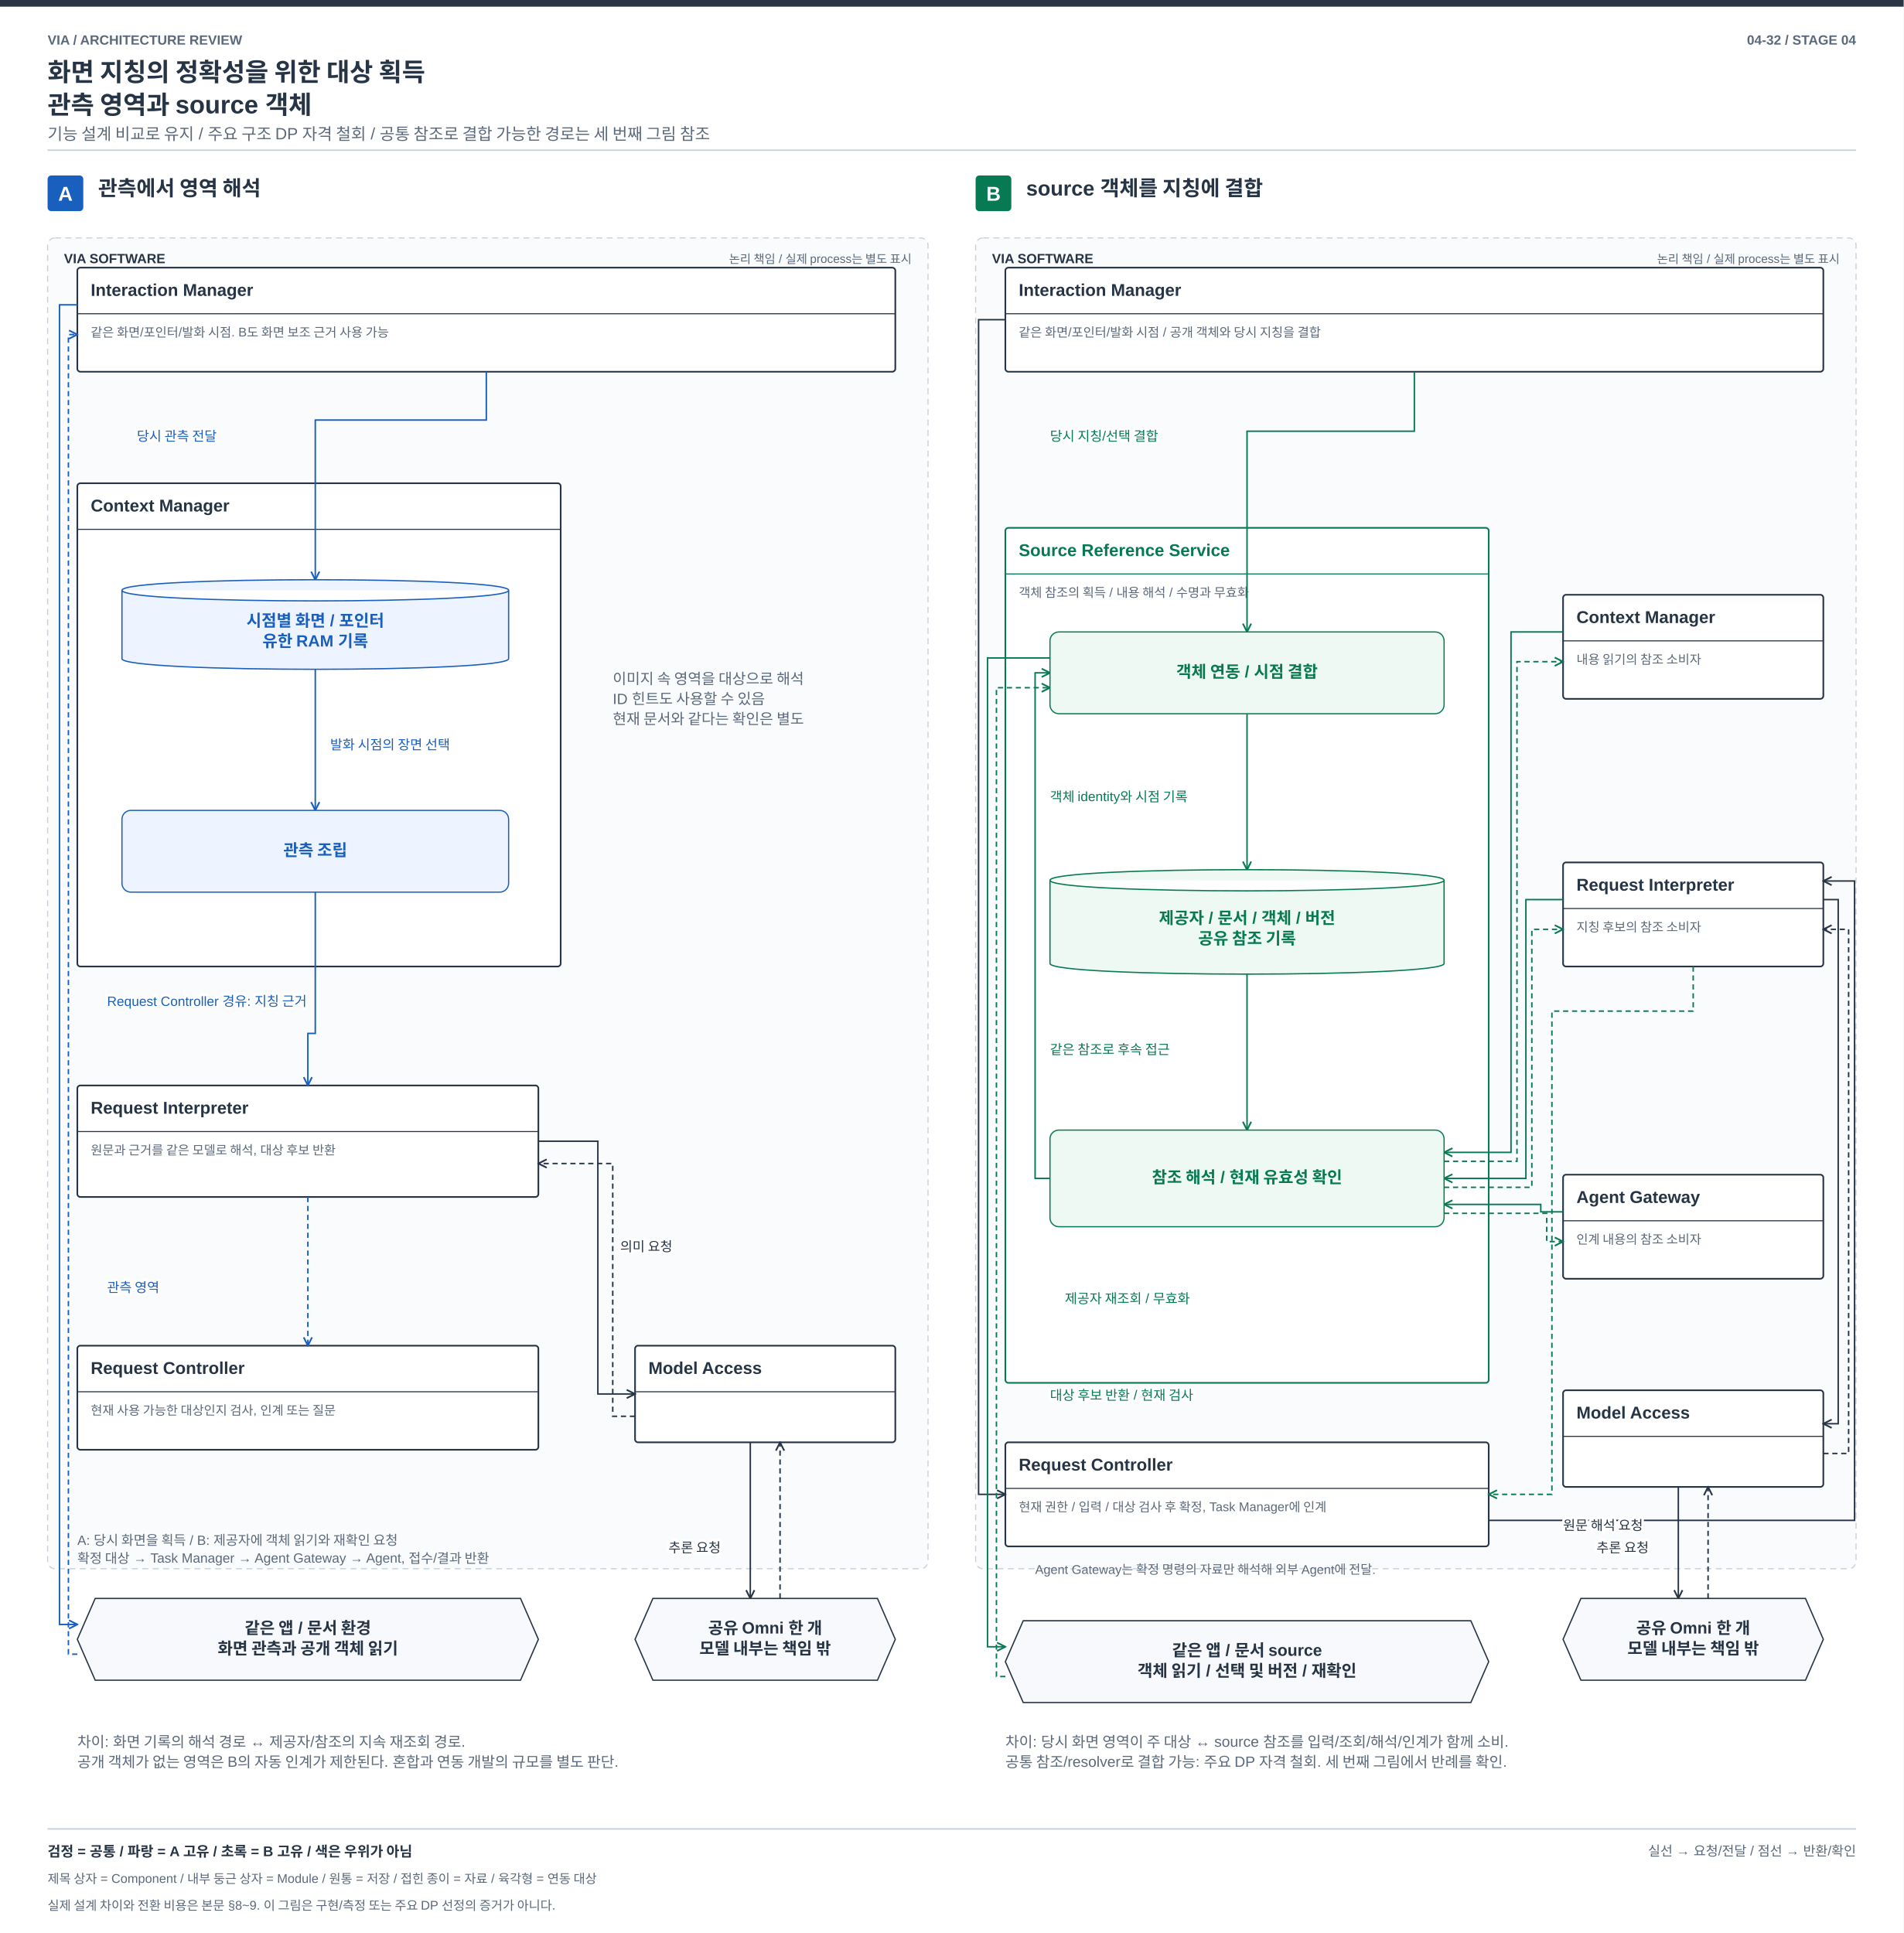
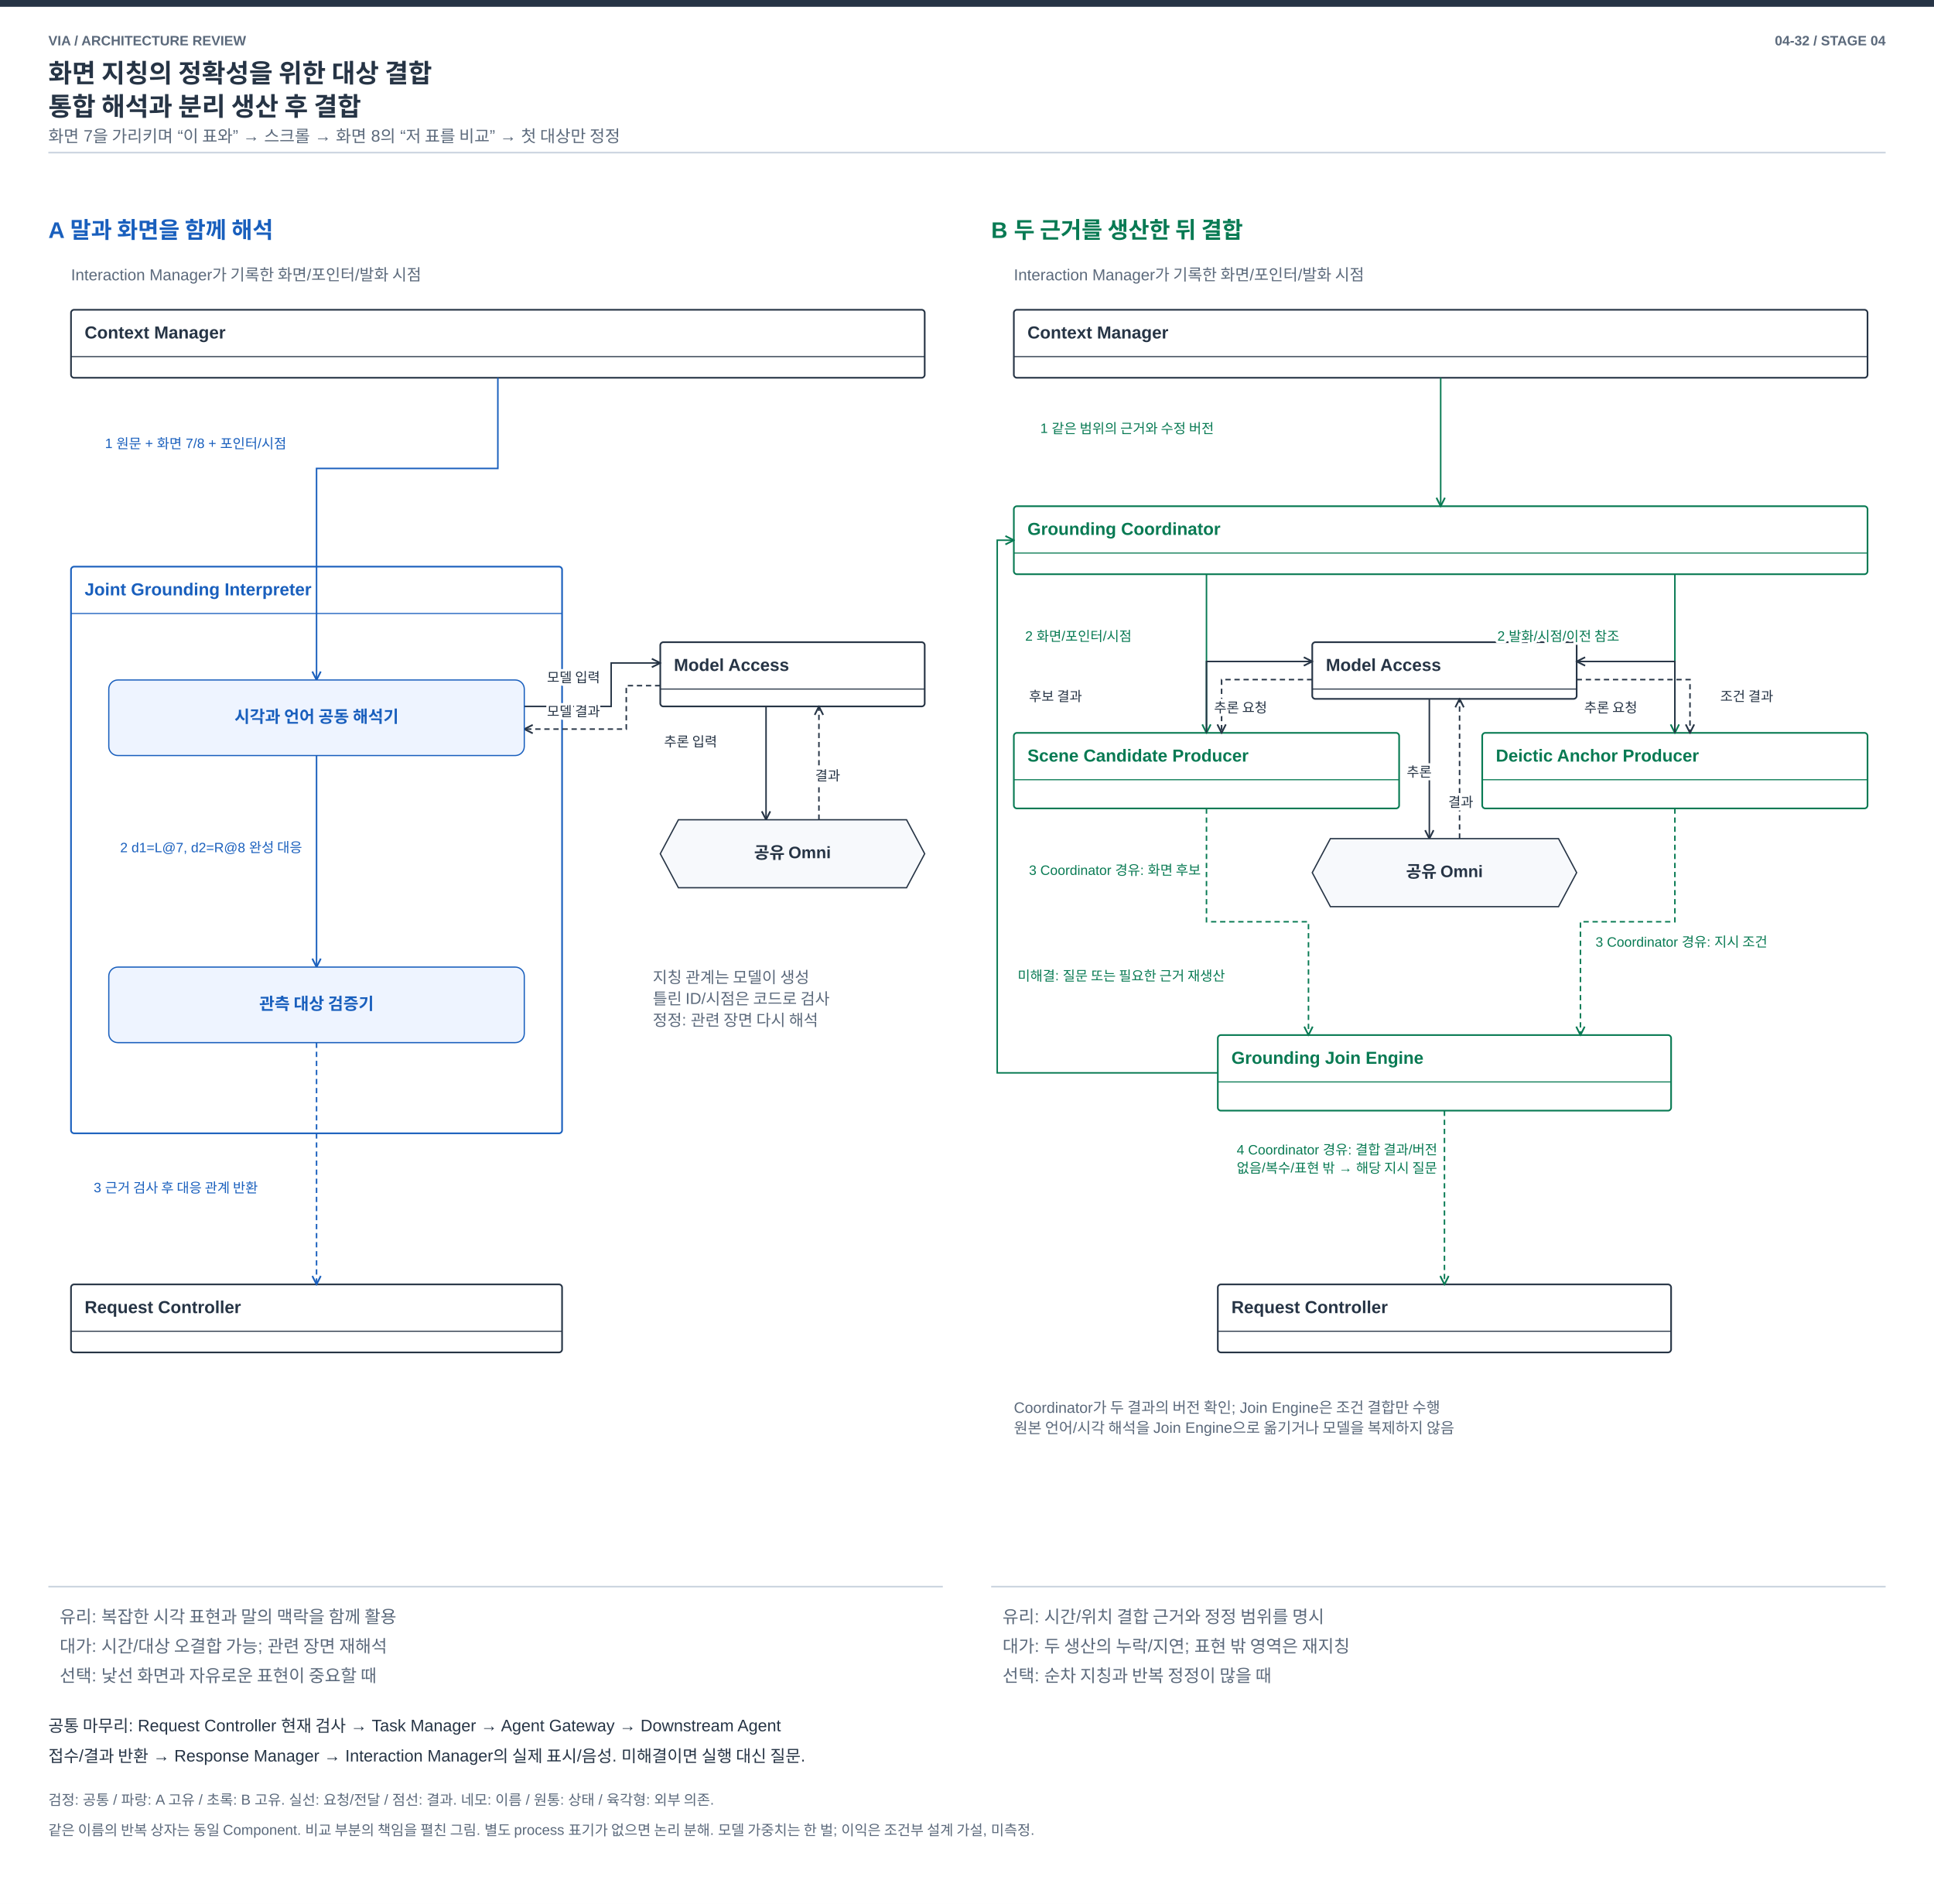
- <svg xmlns="http://www.w3.org/2000/svg" width="2560" height="2600" viewBox="0 0 2560 2600" role="img" aria-labelledby="title">
+ <svg xmlns="http://www.w3.org/2000/svg" width="2560" height="2520" viewBox="0 0 2560 2520" role="img" aria-labelledby="title">
  <defs>
    <marker id="a263445" viewBox="0 0 10 10" refX="9" refY="5" markerWidth="7" markerHeight="7" orient="auto-start-reverse">
      <path d="M1 1L9 5L1 9" fill="none" stroke="#263445" stroke-width="1.6" />
    </marker>
    <marker id="a195FBD" viewBox="0 0 10 10" refX="9" refY="5" markerWidth="7" markerHeight="7" orient="auto-start-reverse">
      <path d="M1 1L9 5L1 9" fill="none" stroke="#195FBD" stroke-width="1.6" />
    </marker>
    <marker id="a087A53" viewBox="0 0 10 10" refX="9" refY="5" markerWidth="7" markerHeight="7" orient="auto-start-reverse">
      <path d="M1 1L9 5L1 9" fill="none" stroke="#087A53" stroke-width="1.6" />
    </marker>
  </defs>
-   <rect width="2560" height="2600" fill="white" />
+   <rect width="2560" height="2520" fill="white" />
  <g font-family="Arial, Apple SD Gothic Neo, Malgun Gothic, sans-serif">
    <rect id="e1" x="0" y="0" width="2560" height="9" rx="0" fill="#263445" stroke="none" stroke-width="1.5" />
-     <rect id="e7" x="64" y="236" width="48" height="48" rx="5" fill="#195FBD" stroke="none" stroke-width="1.5" />
-     <rect id="Avia" x="64" y="320" width="1184" height="1790" rx="10" fill="#FAFBFD" stroke="#C7D1DD" stroke-width="1.5" stroke-dasharray="8 6" />
-     <rect id="e41" x="1312" y="236" width="48" height="48" rx="5" fill="#087A53" stroke="none" stroke-width="1.5" />
-     <rect id="Bvia" x="1312" y="320" width="1184" height="1790" rx="10" fill="#FAFBFD" stroke="#C7D1DD" stroke-width="1.5" stroke-dasharray="8 6" />
-     <g id="Ainput" data-component="true">
-       <rect x="104" y="360" width="1100" height="140" rx="4" fill="white" stroke="#263445" stroke-width="2.2" />
-       <path d="M104 422H1204" stroke="#263445" stroke-width="1.4" />
-       <text x="122" y="398.0" text-anchor="start" font-size="23" font-weight="700" fill="#263445">Interaction Manager</text>
-       <text x="122" y="453.0" text-anchor="start" font-size="17" font-weight="400" fill="#5B697B">같은 화면/포인터/발화 시점. B도 화면 보조 근거 사용 가능</text>
-     </g>
    <g id="Acm" data-component="true">
-       <rect x="104" y="650" width="650" height="650" rx="4" fill="white" stroke="#263445" stroke-width="2.2" />
-       <path d="M104 712H754" stroke="#263445" stroke-width="1.4" />
-       <text x="122" y="688.0" text-anchor="start" font-size="23" font-weight="700" fill="#263445">Context Manager</text>
-     </g>
-     <g id="Ari" data-component="true">
-       <rect x="104" y="1460" width="620" height="150" rx="4" fill="white" stroke="#263445" stroke-width="2.2" />
-       <path d="M104 1522H724" stroke="#263445" stroke-width="1.4" />
-       <text x="122" y="1498.0" text-anchor="start" font-size="23" font-weight="700" fill="#263445">Request Interpreter</text>
-       <text x="122" y="1553.0" text-anchor="start" font-size="17" font-weight="400" fill="#5B697B">원문과 근거를 같은 모델로 해석, 대상 후보 반환</text>
+       <rect x="94" y="410" width="1130" height="90" rx="4" fill="white" stroke="#263445" stroke-width="2.2" />
+       <path d="M94 472H1224" stroke="#263445" stroke-width="1.4" />
+       <text x="112" y="448.0" text-anchor="start" font-size="23" font-weight="700" fill="#263445">Context Manager</text>
+     </g>
+     <g id="Ajoint" data-component="true">
+       <rect x="94" y="750" width="650" height="750" rx="4" fill="white" stroke="#195FBD" stroke-width="2.2" />
+       <path d="M94 812H744" stroke="#195FBD" stroke-width="1.4" />
+       <text x="112" y="788.0" text-anchor="start" font-size="23" font-weight="700" fill="#195FBD">Joint Grounding Interpreter</text>
    </g>
    <g id="Ama" data-component="true">
-       <rect x="854" y="1810" width="350" height="130" rx="4" fill="white" stroke="#263445" stroke-width="2.2" />
-       <path d="M854 1872H1204" stroke="#263445" stroke-width="1.4" />
-       <text x="872" y="1848.0" text-anchor="start" font-size="23" font-weight="700" fill="#263445">Model Access</text>
-     </g>
-     <g id="Arc" data-component="true">
-       <rect x="104" y="1810" width="620" height="140" rx="4" fill="white" stroke="#263445" stroke-width="2.2" />
-       <path d="M104 1872H724" stroke="#263445" stroke-width="1.4" />
-       <text x="122" y="1848.0" text-anchor="start" font-size="23" font-weight="700" fill="#263445">Request Controller</text>
-       <text x="122" y="1903.0" text-anchor="start" font-size="17" font-weight="400" fill="#5B697B">현재 사용 가능한 대상인지 검사, 인계 또는 질문</text>
-     </g>
-     <g id="Binput" data-component="true">
-       <rect x="1352" y="360" width="1100" height="140" rx="4" fill="white" stroke="#263445" stroke-width="2.2" />
-       <path d="M1352 422H2452" stroke="#263445" stroke-width="1.4" />
-       <text x="1370" y="398.0" text-anchor="start" font-size="23" font-weight="700" fill="#263445">Interaction Manager</text>
-       <text x="1370" y="453.0" text-anchor="start" font-size="17" font-weight="400" fill="#5B697B">같은 화면/포인터/발화 시점 / 공개 객체와 당시 지칭을 결합</text>
-     </g>
-     <g id="Bservice" data-component="true">
-       <rect x="1352" y="710" width="650" height="1150" rx="4" fill="white" stroke="#087A53" stroke-width="2.2" />
-       <path d="M1352 772H2002" stroke="#087A53" stroke-width="1.4" />
-       <text x="1370" y="748.0" text-anchor="start" font-size="23" font-weight="700" fill="#087A53">Source Reference Service</text>
-       <text x="1370" y="803.0" text-anchor="start" font-size="17" font-weight="400" fill="#5B697B">객체 참조의 획득 / 내용 해석 / 수명과 무효화</text>
+       <rect x="874" y="850" width="350" height="85" rx="4" fill="white" stroke="#263445" stroke-width="2.2" />
+       <path d="M874 912H1224" stroke="#263445" stroke-width="1.4" />
+       <text x="892" y="888.0" text-anchor="start" font-size="23" font-weight="700" fill="#263445">Model Access</text>
+     </g>
+     <g id="Aout" data-component="true">
+       <rect x="94" y="1700" width="650" height="90" rx="4" fill="white" stroke="#263445" stroke-width="2.2" />
+       <path d="M94 1762H744" stroke="#263445" stroke-width="1.4" />
+       <text x="112" y="1738.0" text-anchor="start" font-size="23" font-weight="700" fill="#263445">Request Controller</text>
    </g>
    <g id="Bcm" data-component="true">
-       <rect x="2102" y="800" width="350" height="140" rx="4" fill="white" stroke="#263445" stroke-width="2.2" />
-       <path d="M2102 862H2452" stroke="#263445" stroke-width="1.4" />
-       <text x="2120" y="838.0" text-anchor="start" font-size="23" font-weight="700" fill="#263445">Context Manager</text>
-       <text x="2120" y="893.0" text-anchor="start" font-size="17" font-weight="400" fill="#5B697B">내용 읽기의 참조 소비자</text>
-     </g>
-     <g id="Bri" data-component="true">
-       <rect x="2102" y="1160" width="350" height="140" rx="4" fill="white" stroke="#263445" stroke-width="2.2" />
-       <path d="M2102 1222H2452" stroke="#263445" stroke-width="1.4" />
-       <text x="2120" y="1198.0" text-anchor="start" font-size="23" font-weight="700" fill="#263445">Request Interpreter</text>
-       <text x="2120" y="1253.0" text-anchor="start" font-size="17" font-weight="400" fill="#5B697B">지칭 후보의 참조 소비자</text>
-     </g>
-     <g id="Bgateway" data-component="true">
-       <rect x="2102" y="1580" width="350" height="140" rx="4" fill="white" stroke="#263445" stroke-width="2.2" />
-       <path d="M2102 1642H2452" stroke="#263445" stroke-width="1.4" />
-       <text x="2120" y="1618.0" text-anchor="start" font-size="23" font-weight="700" fill="#263445">Agent Gateway</text>
-       <text x="2120" y="1673.0" text-anchor="start" font-size="17" font-weight="400" fill="#5B697B">인계 내용의 참조 소비자</text>
-     </g>
-     <g id="Brc" data-component="true">
-       <rect x="1352" y="1940" width="650" height="140" rx="4" fill="white" stroke="#263445" stroke-width="2.2" />
-       <path d="M1352 2002H2002" stroke="#263445" stroke-width="1.4" />
-       <text x="1370" y="1978.0" text-anchor="start" font-size="23" font-weight="700" fill="#263445">Request Controller</text>
-       <text x="1370" y="2033.0" text-anchor="start" font-size="17" font-weight="400" fill="#5B697B">현재 권한 / 입력 / 대상 검사 후 확정, Task Manager에 인계</text>
+       <rect x="1342" y="410" width="1130" height="90" rx="4" fill="white" stroke="#263445" stroke-width="2.2" />
+       <path d="M1342 472H2472" stroke="#263445" stroke-width="1.4" />
+       <text x="1360" y="448.0" text-anchor="start" font-size="23" font-weight="700" fill="#263445">Context Manager</text>
+     </g>
+     <g id="Bcoord" data-component="true">
+       <rect x="1342" y="670" width="1130" height="90" rx="4" fill="white" stroke="#087A53" stroke-width="2.2" />
+       <path d="M1342 732H2472" stroke="#087A53" stroke-width="1.4" />
+       <text x="1360" y="708.0" text-anchor="start" font-size="23" font-weight="700" fill="#087A53">Grounding Coordinator</text>
+     </g>
+     <g id="Bscene" data-component="true">
+       <rect x="1342" y="970" width="510" height="100" rx="4" fill="white" stroke="#087A53" stroke-width="2.2" />
+       <path d="M1342 1032H1852" stroke="#087A53" stroke-width="1.4" />
+       <text x="1360" y="1008.0" text-anchor="start" font-size="23" font-weight="700" fill="#087A53">Scene Candidate Producer</text>
+     </g>
+     <g id="Banchor" data-component="true">
+       <rect x="1962" y="970" width="510" height="100" rx="4" fill="white" stroke="#087A53" stroke-width="2.2" />
+       <path d="M1962 1032H2472" stroke="#087A53" stroke-width="1.4" />
+       <text x="1980" y="1008.0" text-anchor="start" font-size="23" font-weight="700" fill="#087A53">Deictic Anchor Producer</text>
+     </g>
+     <g id="Bjoin" data-component="true">
+       <rect x="1612" y="1370" width="600" height="100" rx="4" fill="white" stroke="#087A53" stroke-width="2.2" />
+       <path d="M1612 1432H2212" stroke="#087A53" stroke-width="1.4" />
+       <text x="1630" y="1408.0" text-anchor="start" font-size="23" font-weight="700" fill="#087A53">Grounding Join Engine</text>
+     </g>
+     <g id="Bout" data-component="true">
+       <rect x="1612" y="1700" width="600" height="90" rx="4" fill="white" stroke="#263445" stroke-width="2.2" />
+       <path d="M1612 1762H2212" stroke="#263445" stroke-width="1.4" />
+       <text x="1630" y="1738.0" text-anchor="start" font-size="23" font-weight="700" fill="#263445">Request Controller</text>
    </g>
    <g id="Bma" data-component="true">
-       <rect x="2102" y="1870" width="350" height="130" rx="4" fill="white" stroke="#263445" stroke-width="2.2" />
-       <path d="M2102 1932H2452" stroke="#263445" stroke-width="1.4" />
-       <text x="2120" y="1908.0" text-anchor="start" font-size="23" font-weight="700" fill="#263445">Model Access</text>
+       <rect x="1737" y="850" width="350" height="75" rx="4" fill="white" stroke="#263445" stroke-width="2.2" />
+       <path d="M1737 912H2087" stroke="#263445" stroke-width="1.4" />
+       <text x="1755" y="888.0" text-anchor="start" font-size="23" font-weight="700" fill="#263445">Model Access</text>
    </g>
    <polyline id="e6" points="64,202 2496,202" fill="none" stroke="#C7D1DD" stroke-width="2" />
-     <polyline id="e17" points="654.0,500 654,565 424,565 424.0,780" fill="none" stroke="#195FBD" stroke-width="2" marker-end="url(#a195FBD)" />
-     <polyline id="e19" points="424.0,900 424.0,1090" fill="none" stroke="#195FBD" stroke-width="2" marker-end="url(#a195FBD)" />
-     <polyline id="e23" points="424.0,1200 424.0,1390 414,1390 414.0,1460" fill="none" stroke="#195FBD" stroke-width="2" marker-end="url(#a195FBD)" />
-     <polyline id="e27" points="1009.0,1940 1009.0,2150" fill="none" stroke="#263445" stroke-width="2" marker-end="url(#a263445)" />
-     <polyline id="e29" points="1049.0,2150 1049.0,1940" fill="none" stroke="#263445" stroke-width="2" stroke-dasharray="7 5" marker-end="url(#a263445)" />
-     <polyline id="e30" points="724,1535.0 804,1535 804,1875 854,1875.0" fill="none" stroke="#263445" stroke-width="2" marker-end="url(#a263445)" />
-     <polyline id="e32" points="854,1905.0 824,1905 824,1565 724,1565.0" fill="none" stroke="#263445" stroke-width="2" stroke-dasharray="7 5" marker-end="url(#a263445)" />
-     <polyline id="e34" points="414.0,1610 414.0,1810" fill="none" stroke="#195FBD" stroke-width="2" stroke-dasharray="7 5" marker-end="url(#a195FBD)" />
-     <polyline id="e37" points="104,410.0 80,410.0 80,2185 104,2185.0" fill="none" stroke="#195FBD" stroke-width="2" marker-end="url(#a195FBD)" />
-     <polyline id="e38" points="104,2225.0 92,2225 92,450.0 104,450.0" fill="none" stroke="#195FBD" stroke-width="2" stroke-dasharray="7 5" marker-end="url(#a195FBD)" />
-     <polyline id="e58" points="2257.0,2000 2257.0,2150" fill="none" stroke="#263445" stroke-width="2" marker-end="url(#a263445)" />
-     <polyline id="e60" points="2297.0,2150 2297.0,2000" fill="none" stroke="#263445" stroke-width="2" stroke-dasharray="7 5" marker-end="url(#a263445)" />
-     <polyline id="e61" points="1902.0,500 1902,580 1677,580 1677.0,850" fill="none" stroke="#087A53" stroke-width="2" marker-end="url(#a087A53)" />
-     <polyline id="e63" points="1677.0,960 1677.0,1170" fill="none" stroke="#087A53" stroke-width="2" marker-end="url(#a087A53)" />
-     <polyline id="e65" points="1677.0,1310 1677.0,1520" fill="none" stroke="#087A53" stroke-width="2" marker-end="url(#a087A53)" />
-     <polyline id="e67" points="1412,1585.0 1392,1585 1392,905 1412,905.0" fill="none" stroke="#087A53" stroke-width="2" marker-end="url(#a087A53)" />
-     <polyline id="e69" points="2102,850.0 2032,850.0 2032,1550 1942,1550.0" fill="none" stroke="#087A53" stroke-width="2" marker-end="url(#a087A53)" />
-     <polyline id="e70" points="1942,1562.0 2040,1562 2040,890.0 2102,890.0" fill="none" stroke="#087A53" stroke-width="2" stroke-dasharray="7 5" marker-end="url(#a087A53)" />
-     <polyline id="e71" points="2102,1210.0 2052,1210.0 2052,1585 1942,1585.0" fill="none" stroke="#087A53" stroke-width="2" marker-end="url(#a087A53)" />
-     <polyline id="e72" points="1942,1597.0 2060,1597 2060,1250.0 2102,1250.0" fill="none" stroke="#087A53" stroke-width="2" stroke-dasharray="7 5" marker-end="url(#a087A53)" />
-     <polyline id="e73" points="2102,1630.0 2072,1630.0 2072,1620 1942,1620.0" fill="none" stroke="#087A53" stroke-width="2" marker-end="url(#a087A53)" />
-     <polyline id="e74" points="1942,1632.0 2080,1632 2080,1670.0 2102,1670.0" fill="none" stroke="#087A53" stroke-width="2" stroke-dasharray="7 5" marker-end="url(#a087A53)" />
-     <polyline id="e75" points="2277.0,1300 2277,1360 2087,1360 2087,2010 2002,2010.0" fill="none" stroke="#087A53" stroke-width="2" stroke-dasharray="7 5" marker-end="url(#a087A53)" />
-     <polyline id="e77" points="1352,430.0 1316,430 1316,2010 1352,2010.0" fill="none" stroke="#263445" stroke-width="2" marker-end="url(#a263445)" />
-     <polyline id="e78" points="2002,2045.0 2494,2045 2494,1185 2452,1185.0" fill="none" stroke="#263445" stroke-width="2" marker-end="url(#a263445)" />
-     <polyline id="e80" points="2452,1210.0 2472,1210.0 2472,1915.0 2452,1915.0" fill="none" stroke="#263445" stroke-width="2" marker-end="url(#a263445)" />
-     <polyline id="e81" points="2452,1955.0 2486,1955.0 2486,1250.0 2452,1250.0" fill="none" stroke="#263445" stroke-width="2" stroke-dasharray="7 5" marker-end="url(#a263445)" />
-     <polyline id="e83" points="1412,885.0 1328,885 1328,2215 1352,2215.0" fill="none" stroke="#087A53" stroke-width="2" marker-end="url(#a087A53)" />
-     <polyline id="e84" points="1352,2255.0 1340,2255 1340,925 1412,925.0" fill="none" stroke="#087A53" stroke-width="2" stroke-dasharray="7 5" marker-end="url(#a087A53)" />
-     <polyline id="e87" points="64,2460 2496,2460" fill="none" stroke="#C7D1DD" stroke-width="2" />
-     <g id="Abuffer" data-node="true" data-x="164" data-y="780" data-w="520" data-h="120">
-       <path d="M164 794C164 775 684 775 684 794V886C684 905 164 905 164 886Z M164 794C164 813 684 813 684 794" fill="#EEF4FF" stroke="#195FBD" stroke-width="1.7" />
-       <text x="424.0" y="842.5" text-anchor="middle" font-size="22" font-weight="700" fill="#195FBD">시점별 화면 / 포인터</text>
-       <text x="424.0" y="870.0" text-anchor="middle" font-size="22" font-weight="700" fill="#195FBD">유한 RAM 기록</text>
-     </g>
-     <g id="Aalign" data-node="true" data-x="164" data-y="1090" data-w="520" data-h="110">
-       <rect x="164" y="1090" width="520" height="110" rx="12" fill="#EEF4FF" stroke="#195FBD" stroke-width="1.6" />
-       <text x="424.0" y="1151.25" text-anchor="middle" font-size="22" font-weight="700" fill="#195FBD">관측 조립</text>
-     </g>
-     <g id="Aomni" data-node="true" data-x="854" data-y="2150" data-w="350" data-h="110">
-       <path d="M878 2150H1180L1204 2205.0L1180 2260H878L854 2205.0Z" fill="#F7F9FC" stroke="#263445" stroke-width="1.7" />
-       <text x="1029.0" y="2197.5" text-anchor="middle" font-size="22" font-weight="700" fill="#263445">공유 Omni 한 개</text>
-       <text x="1029.0" y="2225.0" text-anchor="middle" font-size="22" font-weight="700" fill="#263445">모델 내부는 책임 밖</text>
-     </g>
-     <g id="Asource" data-node="true" data-x="104" data-y="2150" data-w="620" data-h="110">
-       <path d="M128 2150H700L724 2205.0L700 2260H128L104 2205.0Z" fill="#F7F9FC" stroke="#263445" stroke-width="1.7" />
-       <text x="414.0" y="2197.5" text-anchor="middle" font-size="22" font-weight="700" fill="#263445">같은 앱 / 문서 환경</text>
-       <text x="414.0" y="2225.0" text-anchor="middle" font-size="22" font-weight="700" fill="#263445">화면 관측과 공개 객체 읽기</text>
-     </g>
-     <g id="Bprovider" data-node="true" data-x="1412" data-y="850" data-w="530" data-h="110">
-       <rect x="1412" y="850" width="530" height="110" rx="12" fill="#EDF9F2" stroke="#087A53" stroke-width="1.6" />
-       <text x="1677.0" y="911.25" text-anchor="middle" font-size="22" font-weight="700" fill="#087A53">객체 연동 / 시점 결합</text>
-     </g>
-     <g id="Brefs" data-node="true" data-x="1412" data-y="1170" data-w="530" data-h="140">
-       <path d="M1412 1184C1412 1165 1942 1165 1942 1184V1296C1942 1315 1412 1315 1412 1296Z M1412 1184C1412 1203 1942 1203 1942 1184" fill="#EDF9F2" stroke="#087A53" stroke-width="1.7" />
-       <text x="1677.0" y="1242.5" text-anchor="middle" font-size="22" font-weight="700" fill="#087A53">제공자 / 문서 / 객체 / 버전</text>
-       <text x="1677.0" y="1270.0" text-anchor="middle" font-size="22" font-weight="700" fill="#087A53">공유 참조 기록</text>
-     </g>
-     <g id="Bresolver" data-node="true" data-x="1412" data-y="1520" data-w="530" data-h="130">
-       <rect x="1412" y="1520" width="530" height="130" rx="12" fill="#EDF9F2" stroke="#087A53" stroke-width="1.6" />
-       <text x="1677.0" y="1591.25" text-anchor="middle" font-size="22" font-weight="700" fill="#087A53">참조 해석 / 현재 유효성 확인</text>
-     </g>
-     <g id="Bomni" data-node="true" data-x="2102" data-y="2150" data-w="350" data-h="110">
-       <path d="M2126 2150H2428L2452 2205.0L2428 2260H2126L2102 2205.0Z" fill="#F7F9FC" stroke="#263445" stroke-width="1.7" />
-       <text x="2277.0" y="2197.5" text-anchor="middle" font-size="22" font-weight="700" fill="#263445">공유 Omni 한 개</text>
-       <text x="2277.0" y="2225.0" text-anchor="middle" font-size="22" font-weight="700" fill="#263445">모델 내부는 책임 밖</text>
-     </g>
-     <g id="Bsource" data-node="true" data-x="1352" data-y="2180" data-w="650" data-h="110">
-       <path d="M1376 2180H1978L2002 2235.0L1978 2290H1376L1352 2235.0Z" fill="#F7F9FC" stroke="#263445" stroke-width="1.7" />
-       <text x="1677.0" y="2227.5" text-anchor="middle" font-size="22" font-weight="700" fill="#263445">같은 앱 / 문서 source</text>
-       <text x="1677.0" y="2255.0" text-anchor="middle" font-size="22" font-weight="700" fill="#263445">객체 읽기 / 선택 및 버전 / 재확인</text>
+     <polyline id="e13" points="659.0,500 659,620 419,620 419.0,900" fill="none" stroke="#195FBD" stroke-width="2" marker-end="url(#a195FBD)" />
+     <polyline id="e17" points="1014.0,935 1014.0,1085" fill="none" stroke="#263445" stroke-width="2" marker-end="url(#a263445)" />
+     <polyline id="e19" points="1084.0,1085 1084.0,935" fill="none" stroke="#263445" stroke-width="2" stroke-dasharray="7 5" marker-end="url(#a263445)" />
+     <polyline id="e21" points="694,935.0 809,935.0 809,877.5 874,877.5" fill="none" stroke="#263445" stroke-width="2" marker-end="url(#a263445)" />
+     <polyline id="e23" points="874,907.5 829,907.5 829,965.0 694,965.0" fill="none" stroke="#263445" stroke-width="2" stroke-dasharray="7 5" marker-end="url(#a263445)" />
+     <polyline id="e25" points="419.0,1000 419.0,1280" fill="none" stroke="#195FBD" stroke-width="2" marker-end="url(#a195FBD)" />
+     <polyline id="e28" points="419.0,1380 419.0,1700" fill="none" stroke="#195FBD" stroke-width="2" stroke-dasharray="7 5" marker-end="url(#a195FBD)" />
+     <polyline id="e31" points="64,2100 1248,2100" fill="none" stroke="#C7D1DD" stroke-width="2" />
+     <polyline id="e41" points="1907.0,500 1907.0,670" fill="none" stroke="#087A53" stroke-width="2" marker-end="url(#a087A53)" />
+     <polyline id="e43" points="1597.0,760 1597.0,970" fill="none" stroke="#087A53" stroke-width="2" marker-end="url(#a087A53)" />
+     <polyline id="e45" points="2217.0,760 2217.0,970" fill="none" stroke="#087A53" stroke-width="2" marker-end="url(#a087A53)" />
+     <polyline id="e47" points="1597.0,1070 1597,1220 1732,1220 1732.0,1370" fill="none" stroke="#087A53" stroke-width="2" stroke-dasharray="7 5" marker-end="url(#a087A53)" />
+     <polyline id="e49" points="2217.0,1070 2217,1220 2092,1220 2092.0,1370" fill="none" stroke="#087A53" stroke-width="2" stroke-dasharray="7 5" marker-end="url(#a087A53)" />
+     <polyline id="e51" points="1912.0,1470 1912.0,1700" fill="none" stroke="#087A53" stroke-width="2" stroke-dasharray="7 5" marker-end="url(#a087A53)" />
+     <polyline id="e53" points="1612,1420.0 1320,1420 1320,715 1342,715.0" fill="none" stroke="#087A53" stroke-width="2" marker-end="url(#a087A53)" />
+     <polyline id="e57" points="1597.0,970 1597,875.5 1737,875.5" fill="none" stroke="#263445" stroke-width="2" marker-end="url(#a263445)" />
+     <polyline id="e59" points="1737,899.5 1617,899.5 1617.0,970" fill="none" stroke="#263445" stroke-width="2" stroke-dasharray="7 5" marker-end="url(#a263445)" />
+     <polyline id="e61" points="2217.0,970 2217,875.5 2087,875.5" fill="none" stroke="#263445" stroke-width="2" marker-end="url(#a263445)" />
+     <polyline id="e63" points="2087,899.5 2237,899.5 2237.0,970" fill="none" stroke="#263445" stroke-width="2" stroke-dasharray="7 5" marker-end="url(#a263445)" />
+     <polyline id="e65" points="1892.0,925 1892.0,1110" fill="none" stroke="#263445" stroke-width="2" marker-end="url(#a263445)" />
+     <polyline id="e67" points="1932.0,1110 1932.0,925" fill="none" stroke="#263445" stroke-width="2" stroke-dasharray="7 5" marker-end="url(#a263445)" />
+     <polyline id="e70" points="1312,2100 2496,2100" fill="none" stroke="#C7D1DD" stroke-width="2" />
+     <g id="Agen" data-node="true" data-x="144" data-y="900" data-w="550" data-h="100">
+       <rect x="144" y="900" width="550" height="100" rx="12" fill="#EEF4FF" stroke="#195FBD" stroke-width="1.6" />
+       <text x="419.0" y="956.25" text-anchor="middle" font-size="22" font-weight="700" fill="#195FBD">시각과 언어 공동 해석기</text>
+     </g>
+     <g id="Acheck" data-node="true" data-x="144" data-y="1280" data-w="550" data-h="100">
+       <rect x="144" y="1280" width="550" height="100" rx="12" fill="#EEF4FF" stroke="#195FBD" stroke-width="1.6" />
+       <text x="419.0" y="1336.25" text-anchor="middle" font-size="22" font-weight="700" fill="#195FBD">관측 대상 검증기</text>
+     </g>
+     <g id="Aomni" data-node="true" data-x="874" data-y="1085" data-w="350" data-h="90">
+       <path d="M898 1085H1200L1224 1130.0L1200 1175H898L874 1130.0Z" fill="#F7F9FC" stroke="#263445" stroke-width="1.7" />
+       <text x="1049.0" y="1136.25" text-anchor="middle" font-size="22" font-weight="700" fill="#263445">공유 Omni</text>
+     </g>
+     <g id="Bomni" data-node="true" data-x="1737" data-y="1110" data-w="350" data-h="90">
+       <path d="M1761 1110H2063L2087 1155.0L2063 1200H1761L1737 1155.0Z" fill="#F7F9FC" stroke="#263445" stroke-width="1.7" />
+       <text x="1912.0" y="1161.25" text-anchor="middle" font-size="22" font-weight="700" fill="#263445">공유 Omni</text>
    </g>
    <g id="e2">
      <text x="64" y="60.0" text-anchor="start" font-size="18" font-weight="700" fill="#5B697B">VIA  /  ARCHITECTURE REVIEW</text>
    </g>
    <g id="e3">
      <text x="2496" y="60.0" text-anchor="end" font-size="18" font-weight="700" fill="#5B697B">04-32  /  STAGE 04</text>
    </g>
    <g id="e4">
-       <text x="64" y="109" text-anchor="start" font-size="34" font-weight="700" fill="#263445">화면 지칭의 정확성을 위한 대상 획득</text>
-       <text x="64" y="153" text-anchor="start" font-size="34" font-weight="700" fill="#263445">관측 영역과 source 객체</text>
+       <text x="64" y="109" text-anchor="start" font-size="34" font-weight="700" fill="#263445">화면 지칭의 정확성을 위한 대상 결합</text>
+       <text x="64" y="153" text-anchor="start" font-size="34" font-weight="700" fill="#263445">통합 해석과 분리 생산 후 결합</text>
    </g>
    <g id="e5">
-       <text x="64" y="188.0" text-anchor="start" font-size="22" font-weight="400" fill="#5B697B">기능 설계 비교로 유지 / 주요 구조 DP 자격 철회 / 공통 참조로 결합 가능한 경로는 세 번째 그림 참조</text>
-     </g>
-     <g id="e8">
-       <text x="88" y="270.0" text-anchor="middle" font-size="27" font-weight="700" fill="white">A</text>
+       <text x="64" y="188.0" text-anchor="start" font-size="22" font-weight="400" fill="#5B697B">화면 7을 가리키며 “이 표와” → 스크롤 → 화면 8의 “저 표를 비교” → 첫 대상만 정정</text>
+     </g>
+     <g id="e7">
+       <text x="64" y="315.0" text-anchor="start" font-size="30" font-weight="700" fill="#195FBD">A  말과 화면을 함께 해석</text>
    </g>
    <g id="e9">
-       <text x="132" y="263.0" text-anchor="start" font-size="28" font-weight="700" fill="#263445">관측에서 영역 해석</text>
-     </g>
-     <g id="e11">
-       <text x="86" y="354.0" text-anchor="start" font-size="18" font-weight="700" fill="#263445">VIA SOFTWARE</text>
-     </g>
-     <g id="e12">
-       <text x="1226" y="354.0" text-anchor="end" font-size="16" font-weight="400" fill="#5B697B">논리 책임 / 실제 process는 별도 표시</text>
+       <text x="94" y="371.0" text-anchor="start" font-size="21" font-weight="400" fill="#5B697B">Interaction Manager가 기록한 화면/포인터/발화 시점</text>
+     </g>
+     <g id="e14" paint-order="stroke" stroke="white" stroke-width="7" stroke-linejoin="round">
+       <text x="139" y="593.0" text-anchor="start" font-size="18" font-weight="400" fill="#195FBD">1  원문 + 화면 7/8 + 포인터/시점</text>
    </g>
    <g id="e18" paint-order="stroke" stroke="white" stroke-width="7" stroke-linejoin="round">
-       <text x="184" y="593.0" text-anchor="start" font-size="18" font-weight="400" fill="#195FBD">당시 관측 전달</text>
+       <text x="879" y="988.0" text-anchor="start" font-size="18" font-weight="400" fill="#263445">추론 입력</text>
    </g>
    <g id="e20" paint-order="stroke" stroke="white" stroke-width="7" stroke-linejoin="round">
-       <text x="444" y="1008.0" text-anchor="start" font-size="18" font-weight="400" fill="#195FBD">발화 시점의 장면 선택</text>
-     </g>
-     <g id="e21">
-       <text x="824" y="920.0" text-anchor="start" font-size="20" font-weight="400" fill="#5B697B">이미지 속 영역을 대상으로 해석</text>
-       <text x="824" y="947.0" text-anchor="start" font-size="20" font-weight="400" fill="#5B697B">ID 힌트도 사용할 수 있음</text>
-       <text x="824" y="974.0" text-anchor="start" font-size="20" font-weight="400" fill="#5B697B">현재 문서와 같다는 확인은 별도</text>
+       <text x="1079" y="1033.0" text-anchor="start" font-size="18" font-weight="400" fill="#263445">결과</text>
+     </g>
+     <g id="e22" paint-order="stroke" stroke="white" stroke-width="7" stroke-linejoin="round">
+       <text x="724" y="903.0" text-anchor="start" font-size="18" font-weight="400" fill="#263445">모델 입력</text>
    </g>
    <g id="e24" paint-order="stroke" stroke="white" stroke-width="7" stroke-linejoin="round">
-       <text x="144" y="1353.0" text-anchor="start" font-size="18" font-weight="400" fill="#195FBD">Request Controller 경유: 지칭 근거</text>
-     </g>
-     <g id="e28" paint-order="stroke" stroke="white" stroke-width="7" stroke-linejoin="round">
-       <text x="899" y="2088.0" text-anchor="start" font-size="18" font-weight="400" fill="#263445">추론 요청</text>
-     </g>
-     <g id="e31" paint-order="stroke" stroke="white" stroke-width="7" stroke-linejoin="round">
-       <text x="834" y="1683.0" text-anchor="start" font-size="18" font-weight="400" fill="#263445">의미 요청</text>
-     </g>
-     <g id="e35" paint-order="stroke" stroke="white" stroke-width="7" stroke-linejoin="round">
-       <text x="144" y="1738.0" text-anchor="start" font-size="18" font-weight="400" fill="#195FBD">관측 영역</text>
-     </g>
-     <g id="e39">
-       <text x="104" y="2078.0" text-anchor="start" font-size="18" font-weight="400" fill="#5B697B">A: 당시 화면을 획득 / B: 제공자에 객체 읽기와 재확인 요청</text>
-       <text x="104" y="2102.3" text-anchor="start" font-size="18" font-weight="400" fill="#5B697B">확정 대상 → Task Manager → Agent Gateway → Agent, 접수/결과 반환</text>
-     </g>
-     <g id="e40">
-       <text x="104" y="2350.0" text-anchor="start" font-size="20" font-weight="400" fill="#5B697B">차이: 화면 기록의 해석 경로 ↔ 제공자/참조의 지속 재조회 경로.</text>
-       <text x="104" y="2377.0" text-anchor="start" font-size="20" font-weight="400" fill="#5B697B">공개 객체가 없는 영역은 B의 자동 인계가 제한된다. 혼합과 연동 개발의 규모를 별도 판단.</text>
-     </g>
-     <g id="e42">
-       <text x="1336" y="270.0" text-anchor="middle" font-size="27" font-weight="700" fill="white">B</text>
-     </g>
-     <g id="e43">
-       <text x="1380" y="263.0" text-anchor="start" font-size="28" font-weight="700" fill="#263445">source 객체를 지칭에 결합</text>
-     </g>
-     <g id="e45">
-       <text x="1334" y="354.0" text-anchor="start" font-size="18" font-weight="700" fill="#263445">VIA SOFTWARE</text>
-     </g>
-     <g id="e46">
-       <text x="2474" y="354.0" text-anchor="end" font-size="16" font-weight="400" fill="#5B697B">논리 책임 / 실제 process는 별도 표시</text>
-     </g>
-     <g id="e59" paint-order="stroke" stroke="white" stroke-width="7" stroke-linejoin="round">
-       <text x="2147" y="2088.0" text-anchor="start" font-size="18" font-weight="400" fill="#263445">추론 요청</text>
+       <text x="724" y="948.0" text-anchor="start" font-size="18" font-weight="400" fill="#263445">모델 결과</text>
+     </g>
+     <g id="e26" paint-order="stroke" stroke="white" stroke-width="7" stroke-linejoin="round">
+       <text x="159" y="1128.0" text-anchor="start" font-size="18" font-weight="400" fill="#195FBD">2  d1=L@7, d2=R@8 완성 대응</text>
+     </g>
+     <g id="e29" paint-order="stroke" stroke="white" stroke-width="7" stroke-linejoin="round">
+       <text x="124" y="1578.0" text-anchor="start" font-size="18" font-weight="400" fill="#195FBD">3  근거 검사 후 대응 관계 반환</text>
+     </g>
+     <g id="e30">
+       <text x="864" y="1301.0" text-anchor="start" font-size="21" font-weight="400" fill="#5B697B">지칭 관계는 모델이 생성</text>
+       <text x="864" y="1329.35" text-anchor="start" font-size="21" font-weight="400" fill="#5B697B">틀린 ID/시점은 코드로 검사</text>
+       <text x="864" y="1357.7" text-anchor="start" font-size="21" font-weight="400" fill="#5B697B">정정: 관련 장면 다시 해석</text>
+     </g>
+     <g id="e32">
+       <text x="79" y="2148" text-anchor="start" font-size="23" font-weight="400" fill="#5B697B">유리: 복잡한 시각 표현과 말의 맥락을 함께 활용</text>
+       <text x="79" y="2187" text-anchor="start" font-size="23" font-weight="400" fill="#5B697B">대가: 시간/대상 오결합 가능; 관련 장면 재해석</text>
+       <text x="79" y="2226" text-anchor="start" font-size="23" font-weight="400" fill="#5B697B">선택: 낯선 화면과 자유로운 표현이 중요할 때</text>
+     </g>
+     <g id="e33">
+       <text x="1312" y="315.0" text-anchor="start" font-size="30" font-weight="700" fill="#087A53">B  두 근거를 생산한 뒤 결합</text>
+     </g>
+     <g id="e35">
+       <text x="1342" y="371.0" text-anchor="start" font-size="21" font-weight="400" fill="#5B697B">Interaction Manager가 기록한 화면/포인터/발화 시점</text>
+     </g>
+     <g id="e42" paint-order="stroke" stroke="white" stroke-width="7" stroke-linejoin="round">
+       <text x="1377" y="573.0" text-anchor="start" font-size="18" font-weight="400" fill="#087A53">1  같은 범위의 근거와 수정 버전</text>
+     </g>
+     <g id="e44" paint-order="stroke" stroke="white" stroke-width="7" stroke-linejoin="round">
+       <text x="1357" y="848.0" text-anchor="start" font-size="18" font-weight="400" fill="#087A53">2  화면/포인터/시점</text>
+     </g>
+     <g id="e46" paint-order="stroke" stroke="white" stroke-width="7" stroke-linejoin="round">
+       <text x="1982" y="848.0" text-anchor="start" font-size="18" font-weight="400" fill="#087A53">2  발화/시점/이전 참조</text>
+     </g>
+     <g id="e48" paint-order="stroke" stroke="white" stroke-width="7" stroke-linejoin="round">
+       <text x="1362" y="1158.0" text-anchor="start" font-size="18" font-weight="400" fill="#087A53">3  Coordinator 경유: 화면 후보</text>
+     </g>
+     <g id="e50" paint-order="stroke" stroke="white" stroke-width="7" stroke-linejoin="round">
+       <text x="2112" y="1253.0" text-anchor="start" font-size="18" font-weight="400" fill="#087A53">3  Coordinator 경유: 지시 조건</text>
+     </g>
+     <g id="e52" paint-order="stroke" stroke="white" stroke-width="7" stroke-linejoin="round">
+       <text x="1637" y="1528.0" text-anchor="start" font-size="18" font-weight="400" fill="#087A53">4  Coordinator 경유: 결합 결과/버전</text>
+       <text x="1637" y="1552.3" text-anchor="start" font-size="18" font-weight="400" fill="#087A53">없음/복수/표현 밖 → 해당 지시 질문</text>
+     </g>
+     <g id="e54" paint-order="stroke" stroke="white" stroke-width="7" stroke-linejoin="round">
+       <text x="1347" y="1298.0" text-anchor="start" font-size="18" font-weight="400" fill="#087A53">미해결: 질문 또는 필요한 근거 재생산</text>
+     </g>
+     <g id="e58" paint-order="stroke" stroke="white" stroke-width="7" stroke-linejoin="round">
+       <text x="1607" y="943.0" text-anchor="start" font-size="18" font-weight="400" fill="#263445">추론 요청</text>
+     </g>
+     <g id="e60" paint-order="stroke" stroke="white" stroke-width="7" stroke-linejoin="round">
+       <text x="1362" y="928.0" text-anchor="start" font-size="18" font-weight="400" fill="#263445">후보 결과</text>
    </g>
    <g id="e62" paint-order="stroke" stroke="white" stroke-width="7" stroke-linejoin="round">
-       <text x="1412" y="593.0" text-anchor="start" font-size="18" font-weight="400" fill="#087A53">당시 지칭/선택 결합</text>
+       <text x="2097" y="943.0" text-anchor="start" font-size="18" font-weight="400" fill="#263445">추론 요청</text>
    </g>
    <g id="e64" paint-order="stroke" stroke="white" stroke-width="7" stroke-linejoin="round">
-       <text x="1412" y="1078.0" text-anchor="start" font-size="18" font-weight="400" fill="#087A53">객체 identity와 시점 기록</text>
+       <text x="2277" y="928.0" text-anchor="start" font-size="18" font-weight="400" fill="#263445">조건 결과</text>
    </g>
    <g id="e66" paint-order="stroke" stroke="white" stroke-width="7" stroke-linejoin="round">
-       <text x="1412" y="1418.0" text-anchor="start" font-size="18" font-weight="400" fill="#087A53">같은 참조로 후속 접근</text>
+       <text x="1862" y="1028.0" text-anchor="start" font-size="18" font-weight="400" fill="#263445">추론</text>
    </g>
    <g id="e68" paint-order="stroke" stroke="white" stroke-width="7" stroke-linejoin="round">
-       <text x="1432" y="1753.0" text-anchor="start" font-size="18" font-weight="400" fill="#087A53">제공자 재조회 / 무효화</text>
-     </g>
-     <g id="e76" paint-order="stroke" stroke="white" stroke-width="7" stroke-linejoin="round">
-       <text x="1412" y="1883.0" text-anchor="start" font-size="18" font-weight="400" fill="#087A53">대상 후보 반환 / 현재 검사</text>
-     </g>
-     <g id="e79" paint-order="stroke" stroke="white" stroke-width="7" stroke-linejoin="round">
-       <text x="2102" y="2058.0" text-anchor="start" font-size="18" font-weight="400" fill="#263445">원문 해석 요청</text>
-     </g>
-     <g id="e85">
-       <text x="1392" y="2117.0" text-anchor="start" font-size="17" font-weight="400" fill="#5B697B">Agent Gateway는 확정 명령의 자료만 해석해 외부 Agent에 전달.</text>
-     </g>
-     <g id="e86">
-       <text x="1352" y="2350.0" text-anchor="start" font-size="20" font-weight="400" fill="#5B697B">차이: 당시 화면 영역이 주 대상 ↔ source 참조를 입력/조회/해석/인계가 함께 소비.</text>
-       <text x="1352" y="2377.0" text-anchor="start" font-size="20" font-weight="400" fill="#5B697B">공통 참조/resolver로 결합 가능: 주요 DP 자격 철회. 세 번째 그림에서 반례를 확인.</text>
-     </g>
-     <g id="e88">
-       <text x="64" y="2497.0" text-anchor="start" font-size="19" font-weight="700" fill="#263445">검정 = 공통 / 파랑 = A 고유 / 초록 = B 고유 / 색은 우위가 아님</text>
-     </g>
-     <g id="e89">
-       <text x="2496" y="2496.0" text-anchor="end" font-size="18" font-weight="400" fill="#5B697B">실선 → 요청/전달 / 점선 → 반환/확인</text>
-     </g>
-     <g id="e90">
-       <text x="64" y="2533.0" text-anchor="start" font-size="17" font-weight="400" fill="#5B697B">제목 상자 = Component / 내부 둥근 상자 = Module / 원통 = 저장 / 접힌 종이 = 자료 / 육각형 = 연동 대상</text>
-     </g>
-     <g id="e91">
-       <text x="64" y="2569.0" text-anchor="start" font-size="17" font-weight="400" fill="#5B697B">실제 설계 차이와 전환 비용은 본문 §8~9. 이 그림은 구현/측정 또는 주요 DP 선정의 증거가 아니다.</text>
+       <text x="1917" y="1068.0" text-anchor="start" font-size="18" font-weight="400" fill="#263445">결과</text>
+     </g>
+     <g id="e69">
+       <text x="1342" y="1870.0" text-anchor="start" font-size="20" font-weight="400" fill="#5B697B">Coordinator가 두 결과의 버전 확인; Join Engine은 조건 결합만 수행</text>
+       <text x="1342" y="1897.0" text-anchor="start" font-size="20" font-weight="400" fill="#5B697B">원본 언어/시각 해석을 Join Engine으로 옮기거나 모델을 복제하지 않음</text>
+     </g>
+     <g id="e71">
+       <text x="1327" y="2148" text-anchor="start" font-size="23" font-weight="400" fill="#5B697B">유리: 시간/위치 결합 근거와 정정 범위를 명시</text>
+       <text x="1327" y="2187" text-anchor="start" font-size="23" font-weight="400" fill="#5B697B">대가: 두 생산의 누락/지연; 표현 밖 영역은 재지칭</text>
+       <text x="1327" y="2226" text-anchor="start" font-size="23" font-weight="400" fill="#5B697B">선택: 순차 지칭과 반복 정정이 많을 때</text>
+     </g>
+     <g id="e72">
+       <text x="64" y="2292.0" text-anchor="start" font-size="22" font-weight="400" fill="#263445">공통 마무리: Request Controller 현재 검사 → Task Manager → Agent Gateway → Downstream Agent</text>
+     </g>
+     <g id="e73">
+       <text x="64" y="2332.0" text-anchor="start" font-size="22" font-weight="400" fill="#263445">접수/결과 반환 → Response Manager → Interaction Manager의 실제 표시/음성. 미해결이면 실행 대신 질문.</text>
+     </g>
+     <g id="e74">
+       <text x="64" y="2389.0" text-anchor="start" font-size="19" font-weight="400" fill="#5B697B">검정: 공통 / 파랑: A 고유 / 초록: B 고유. 실선: 요청/전달 / 점선: 결과. 네모: 이름 / 원통: 상태 / 육각형: 외부 의존.</text>
+     </g>
+     <g id="e75">
+       <text x="64" y="2429.0" text-anchor="start" font-size="19" font-weight="400" fill="#5B697B">같은 이름의 반복 상자는 동일 Component. 비교 부분의 책임을 펼친 그림. 별도 process 표기가 없으면 논리 분해. 모델 가중치는 한 벌; 이익은 조건부 설계 가설, 미측정.</text>
    </g>
  </g>
</svg>
